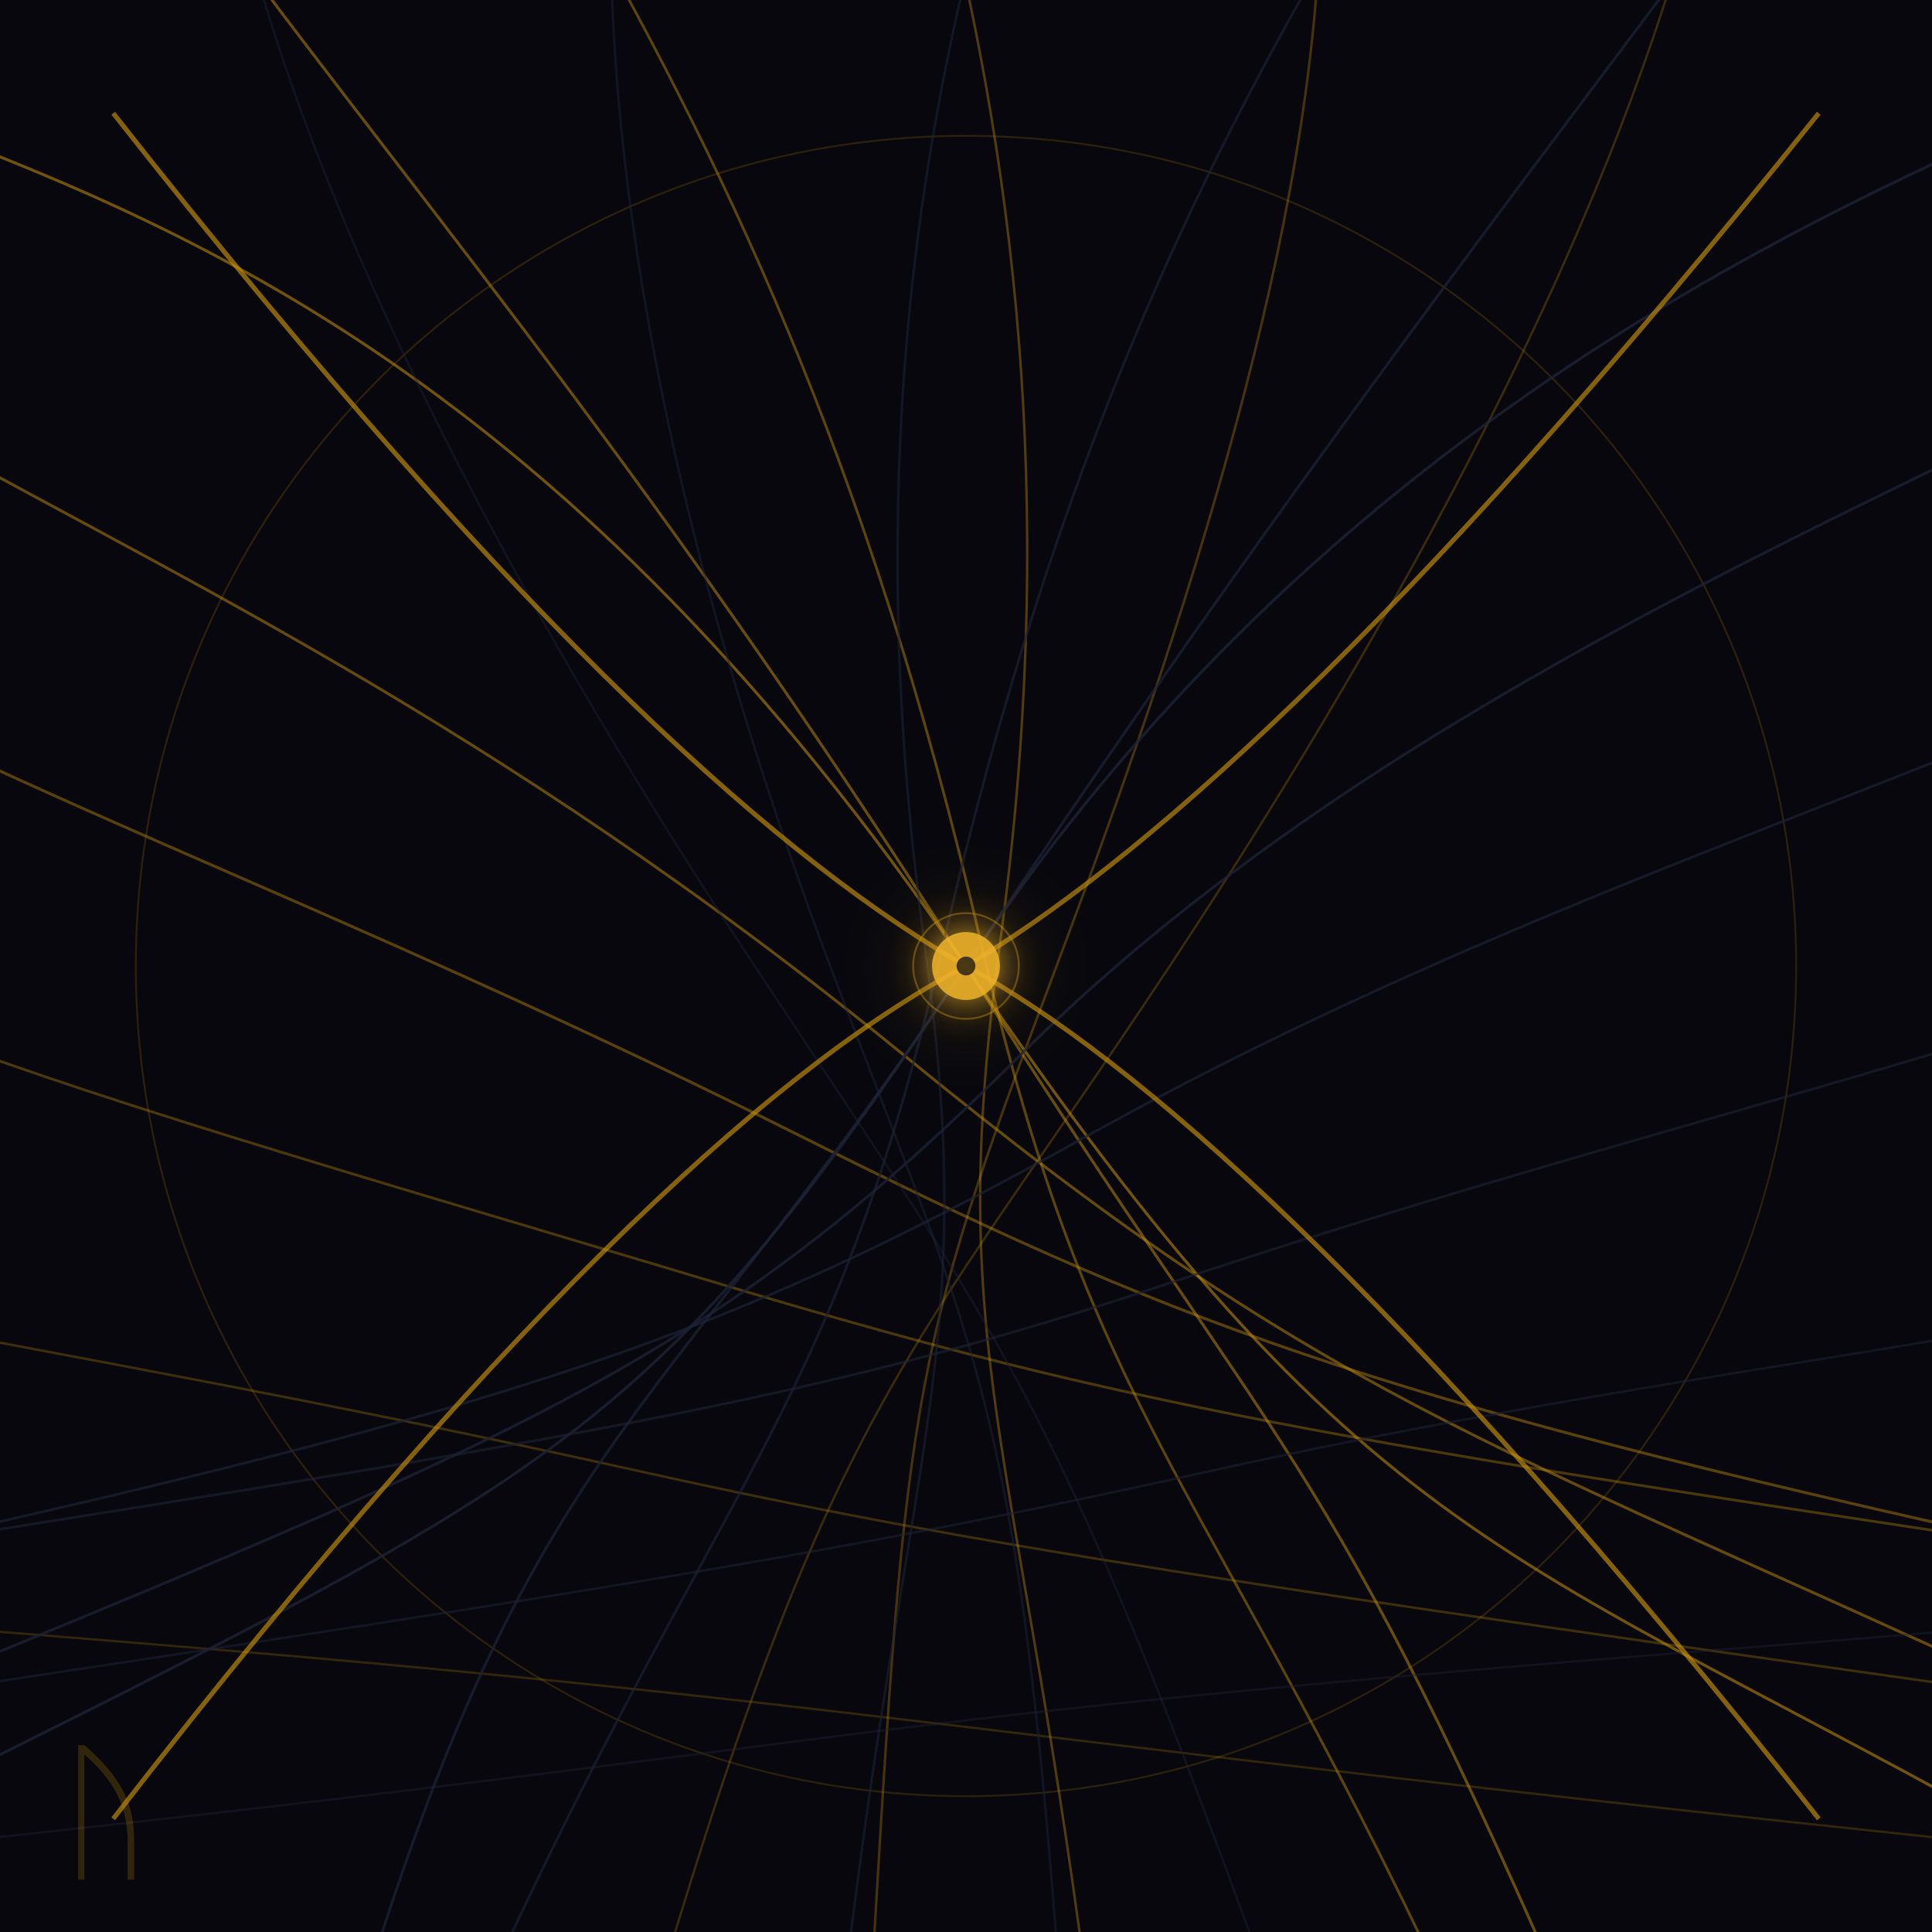
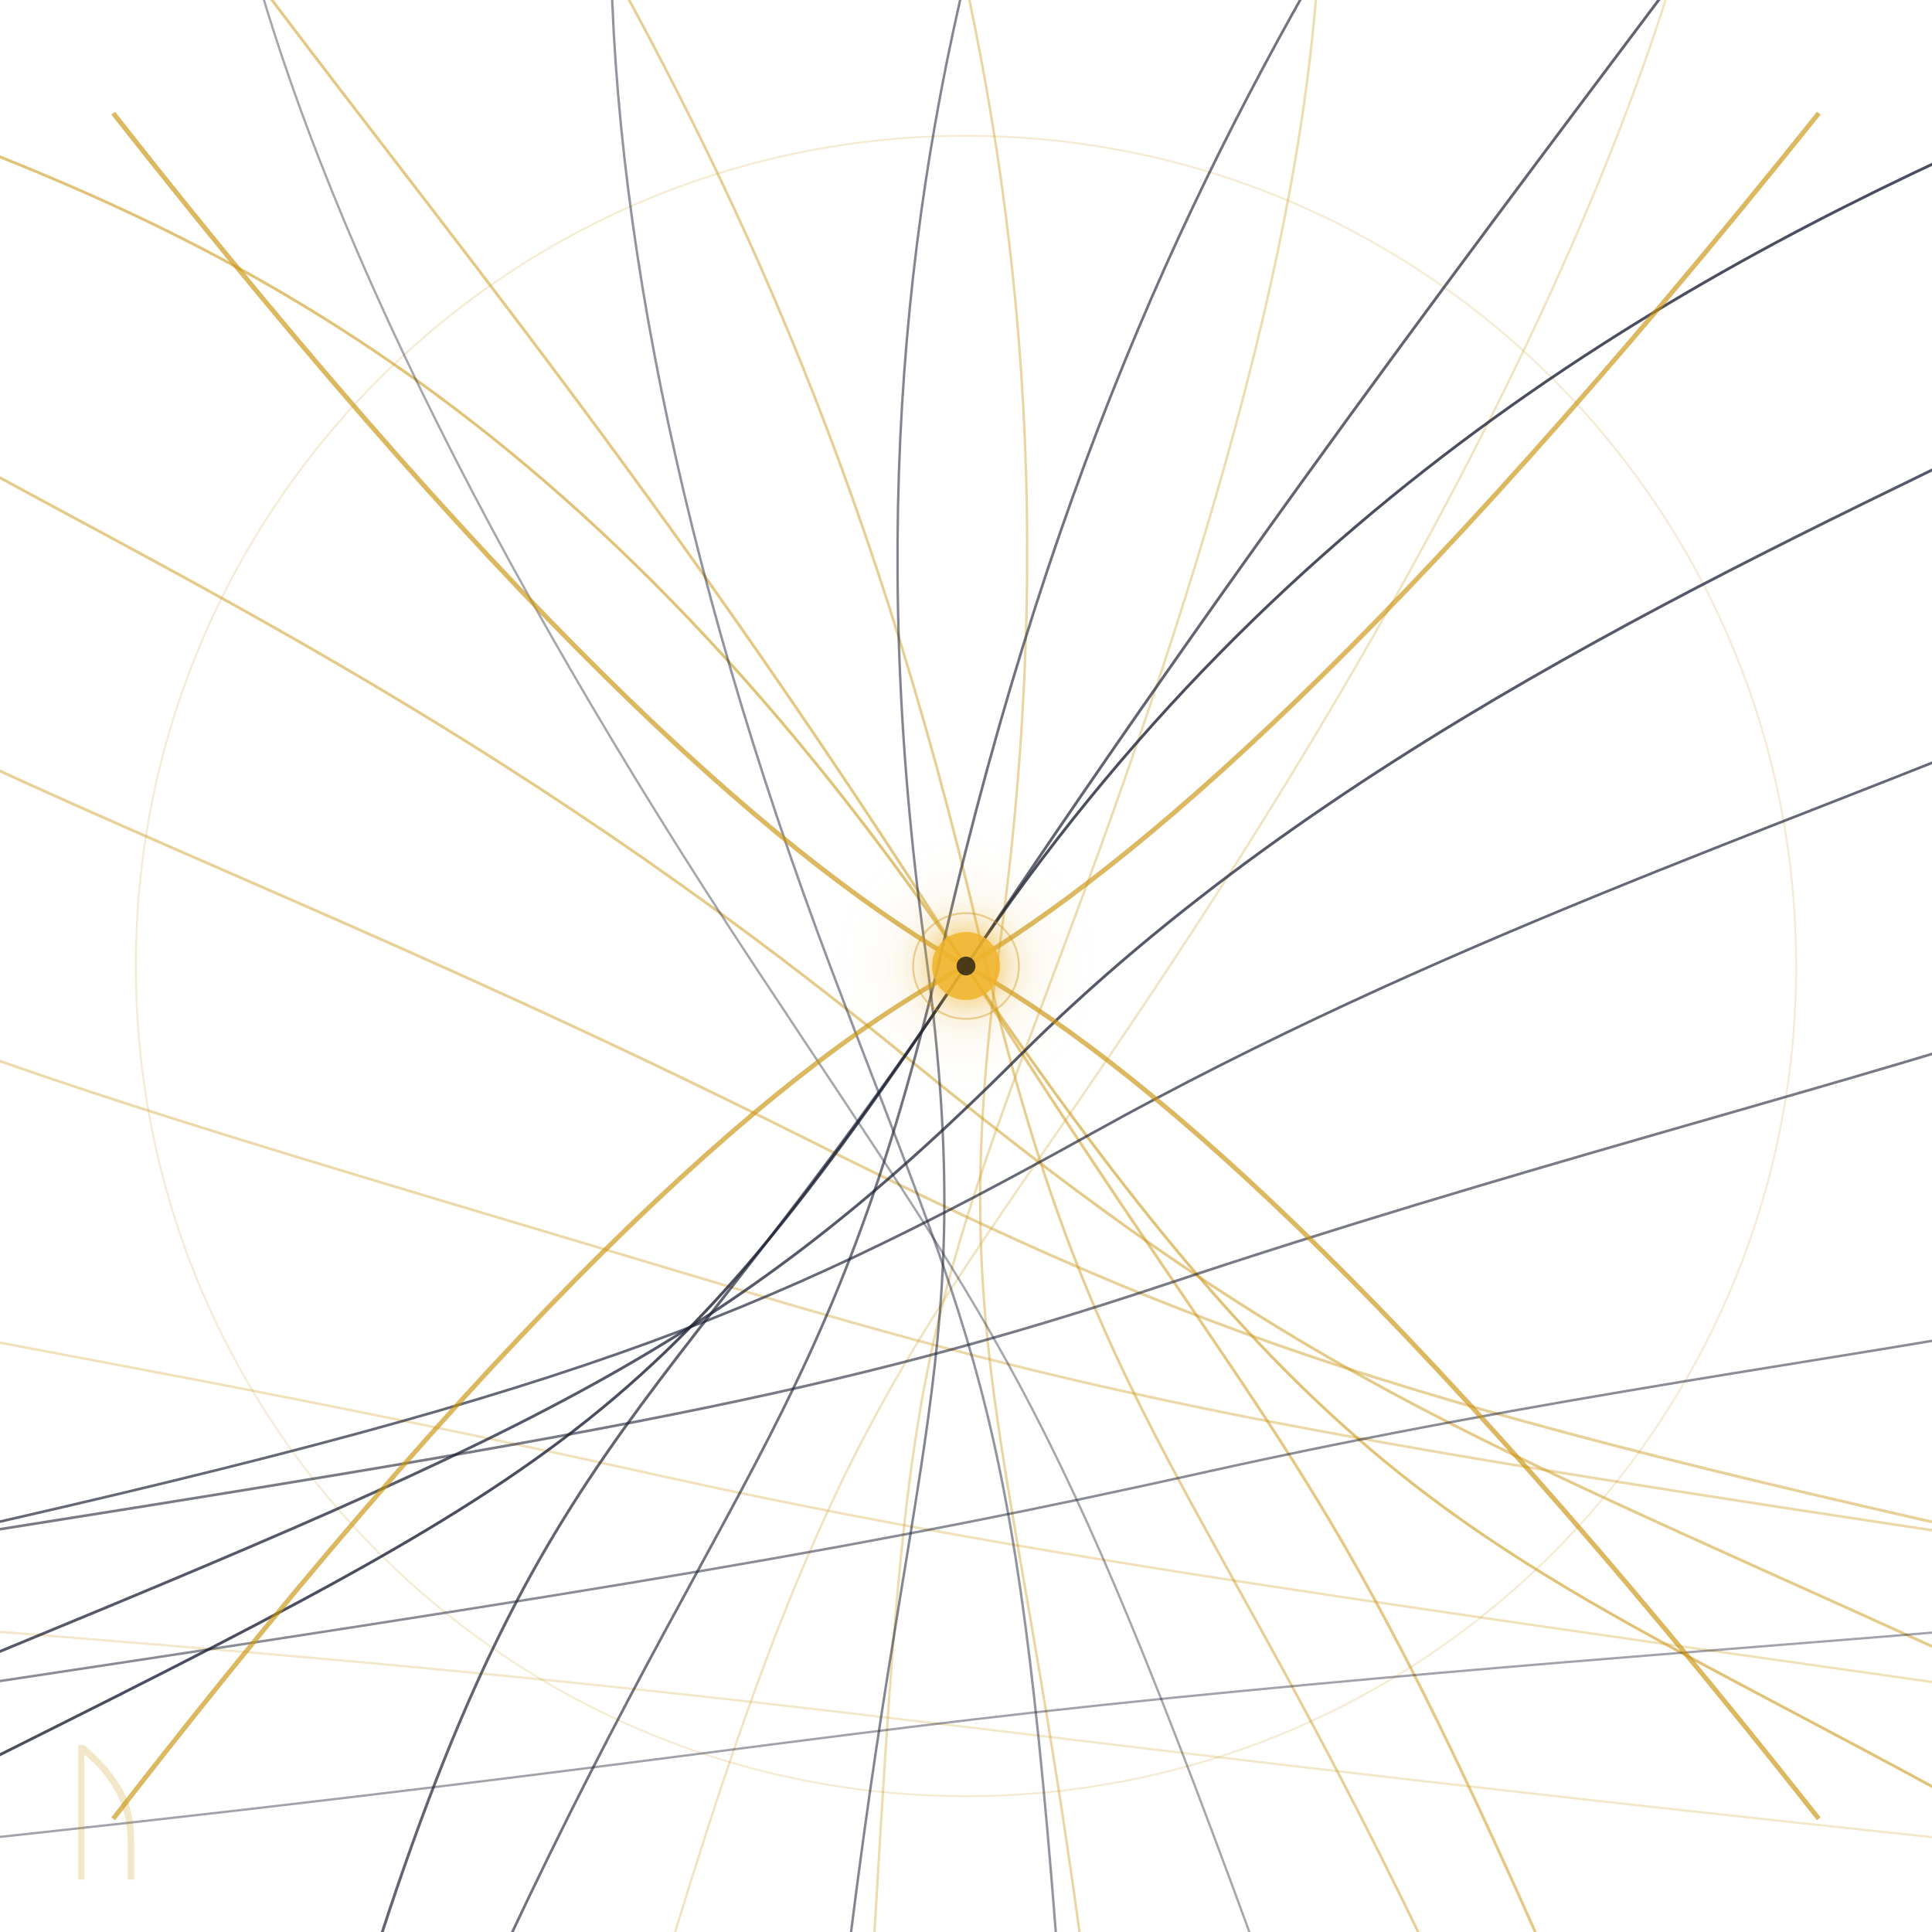
<svg xmlns="http://www.w3.org/2000/svg" viewBox="0 0 1024 1024" width="1024" height="1024">
  <defs>
    <filter id="knot-glow" x="-80%" y="-80%" width="260%" height="260%">
      <feGaussianBlur stdDeviation="10" result="blur" />
      <feMerge>
        <feMergeNode in="blur" />
        <feMergeNode in="SourceGraphic" />
      </feMerge>
    </filter>
    <filter id="knot-glow-soft" x="-150%" y="-150%" width="400%" height="400%">
      <feGaussianBlur stdDeviation="18" />
    </filter>
  </defs>
-   <rect width="1024" height="1024" fill="#07070d" />
  <circle cx="512" cy="512" r="440" stroke="#c9920a" stroke-width="1" fill="none" opacity="0.18" />
  <path d="M -60 60 C 100 120 300 200 512 512 S 800 820 1084 980" fill="none" stroke="#c9920a" stroke-width="1.5" opacity="0.55" />
  <path d="M -60 220 C 80 300 260 380 480 560 S 780 760 1084 900" fill="none" stroke="#c9920a" stroke-width="1.5" opacity="0.48" />
  <path d="M -60 380 C 60 440 220 500 420 600 S 720 740 1084 820" fill="none" stroke="#c9920a" stroke-width="1.5" opacity="0.42" />
  <path d="M -60 540 C 40 580 180 620 380 680 S 680 760 1084 820" fill="none" stroke="#c9920a" stroke-width="1.4" opacity="0.35" />
  <path d="M -60 700 C 40 720 160 740 340 780 S 660 840 1084 900" fill="none" stroke="#c9920a" stroke-width="1.3" opacity="0.28" />
  <path d="M -60 860 C 60 870 200 880 380 900 S 700 940 1084 980" fill="none" stroke="#c9920a" stroke-width="1.2" opacity="0.22" />
  <path d="M 100 -60 C 200 80 340 240 512 512 S 700 760 840 1084" fill="none" stroke="#c9920a" stroke-width="1.5" opacity="0.50" />
  <path d="M 300 -60 C 380 80 460 240 520 500 S 640 780 780 1084" fill="none" stroke="#c9920a" stroke-width="1.4" opacity="0.44" />
  <path d="M 500 -60 C 540 100 560 280 530 500 S 540 760 580 1084" fill="none" stroke="#c9920a" stroke-width="1.3" opacity="0.38" />
  <path d="M 700 -60 C 700 100 640 300 560 512 S 480 740 460 1084" fill="none" stroke="#c9920a" stroke-width="1.3" opacity="0.32" />
  <path d="M 900 -60 C 860 100 760 300 620 512 S 440 740 340 1084" fill="none" stroke="#c9920a" stroke-width="1.2" opacity="0.26" />
  <path d="M 1084 60 C 900 140 680 260 512 512 S 300 780 -60 960" fill="none" stroke="#1e2235" stroke-width="1.5" opacity="0.80" />
  <path d="M 1084 220 C 920 300 700 400 540 560 S 280 760 -60 900" fill="none" stroke="#1e2235" stroke-width="1.5" opacity="0.75" />
  <path d="M 1084 380 C 940 440 760 500 580 600 S 300 740 -60 820" fill="none" stroke="#1e2235" stroke-width="1.4" opacity="0.68" />
  <path d="M 1084 540 C 960 580 800 620 620 680 S 320 760 -60 820" fill="none" stroke="#1e2235" stroke-width="1.4" opacity="0.60" />
  <path d="M 1084 700 C 980 720 820 740 640 780 S 340 840 -60 900" fill="none" stroke="#1e2235" stroke-width="1.3" opacity="0.52" />
  <path d="M 1084 860 C 980 870 820 880 620 900 S 320 940 -60 980" fill="none" stroke="#1e2235" stroke-width="1.2" opacity="0.42" />
  <path d="M 924 -60 C 820 80 680 260 512 512 S 280 760 184 1084" fill="none" stroke="#1e2235" stroke-width="1.5" opacity="0.70" />
  <path d="M 724 -60 C 640 80 560 240 500 500 S 380 780 244 1084" fill="none" stroke="#1e2235" stroke-width="1.4" opacity="0.63" />
  <path d="M 524 -60 C 480 100 460 280 490 500 S 480 760 444 1084" fill="none" stroke="#1e2235" stroke-width="1.3" opacity="0.55" />
  <path d="M 324 -60 C 320 100 360 300 440 512 S 540 740 564 1084" fill="none" stroke="#1e2235" stroke-width="1.3" opacity="0.48" />
  <path d="M 124 -60 C 160 100 260 300 400 512 S 560 740 684 1084" fill="none" stroke="#1e2235" stroke-width="1.2" opacity="0.40" />
  <path d="M 512 512 C 420 460 280 340 60 60" fill="none" stroke="#c9920a" stroke-width="2.5" opacity="0.65" />
  <path d="M 512 512 C 600 460 740 340 964 60" fill="none" stroke="#c9920a" stroke-width="2.5" opacity="0.65" />
  <path d="M 512 512 C 420 560 280 680 60 964" fill="none" stroke="#c9920a" stroke-width="2.5" opacity="0.65" />
  <path d="M 512 512 C 600 560 740 680 964 964" fill="none" stroke="#c9920a" stroke-width="2.5" opacity="0.65" />
  <circle cx="512" cy="512" r="36" fill="#c9920a" opacity="0.12" filter="url(#knot-glow-soft)" />
  <circle cx="512" cy="512" r="28" fill="none" stroke="#c9920a" stroke-width="1" opacity="0.40" />
  <circle cx="512" cy="512" r="18" fill="#f0b429" opacity="0.90" filter="url(#knot-glow)" />
  <circle cx="512" cy="512" r="5" fill="#07070d" opacity="0.70" />
  <text x="32" y="988" font-size="80" fill="#c9920a" opacity="0.22" font-family="serif">ᚢ</text>
</svg>
